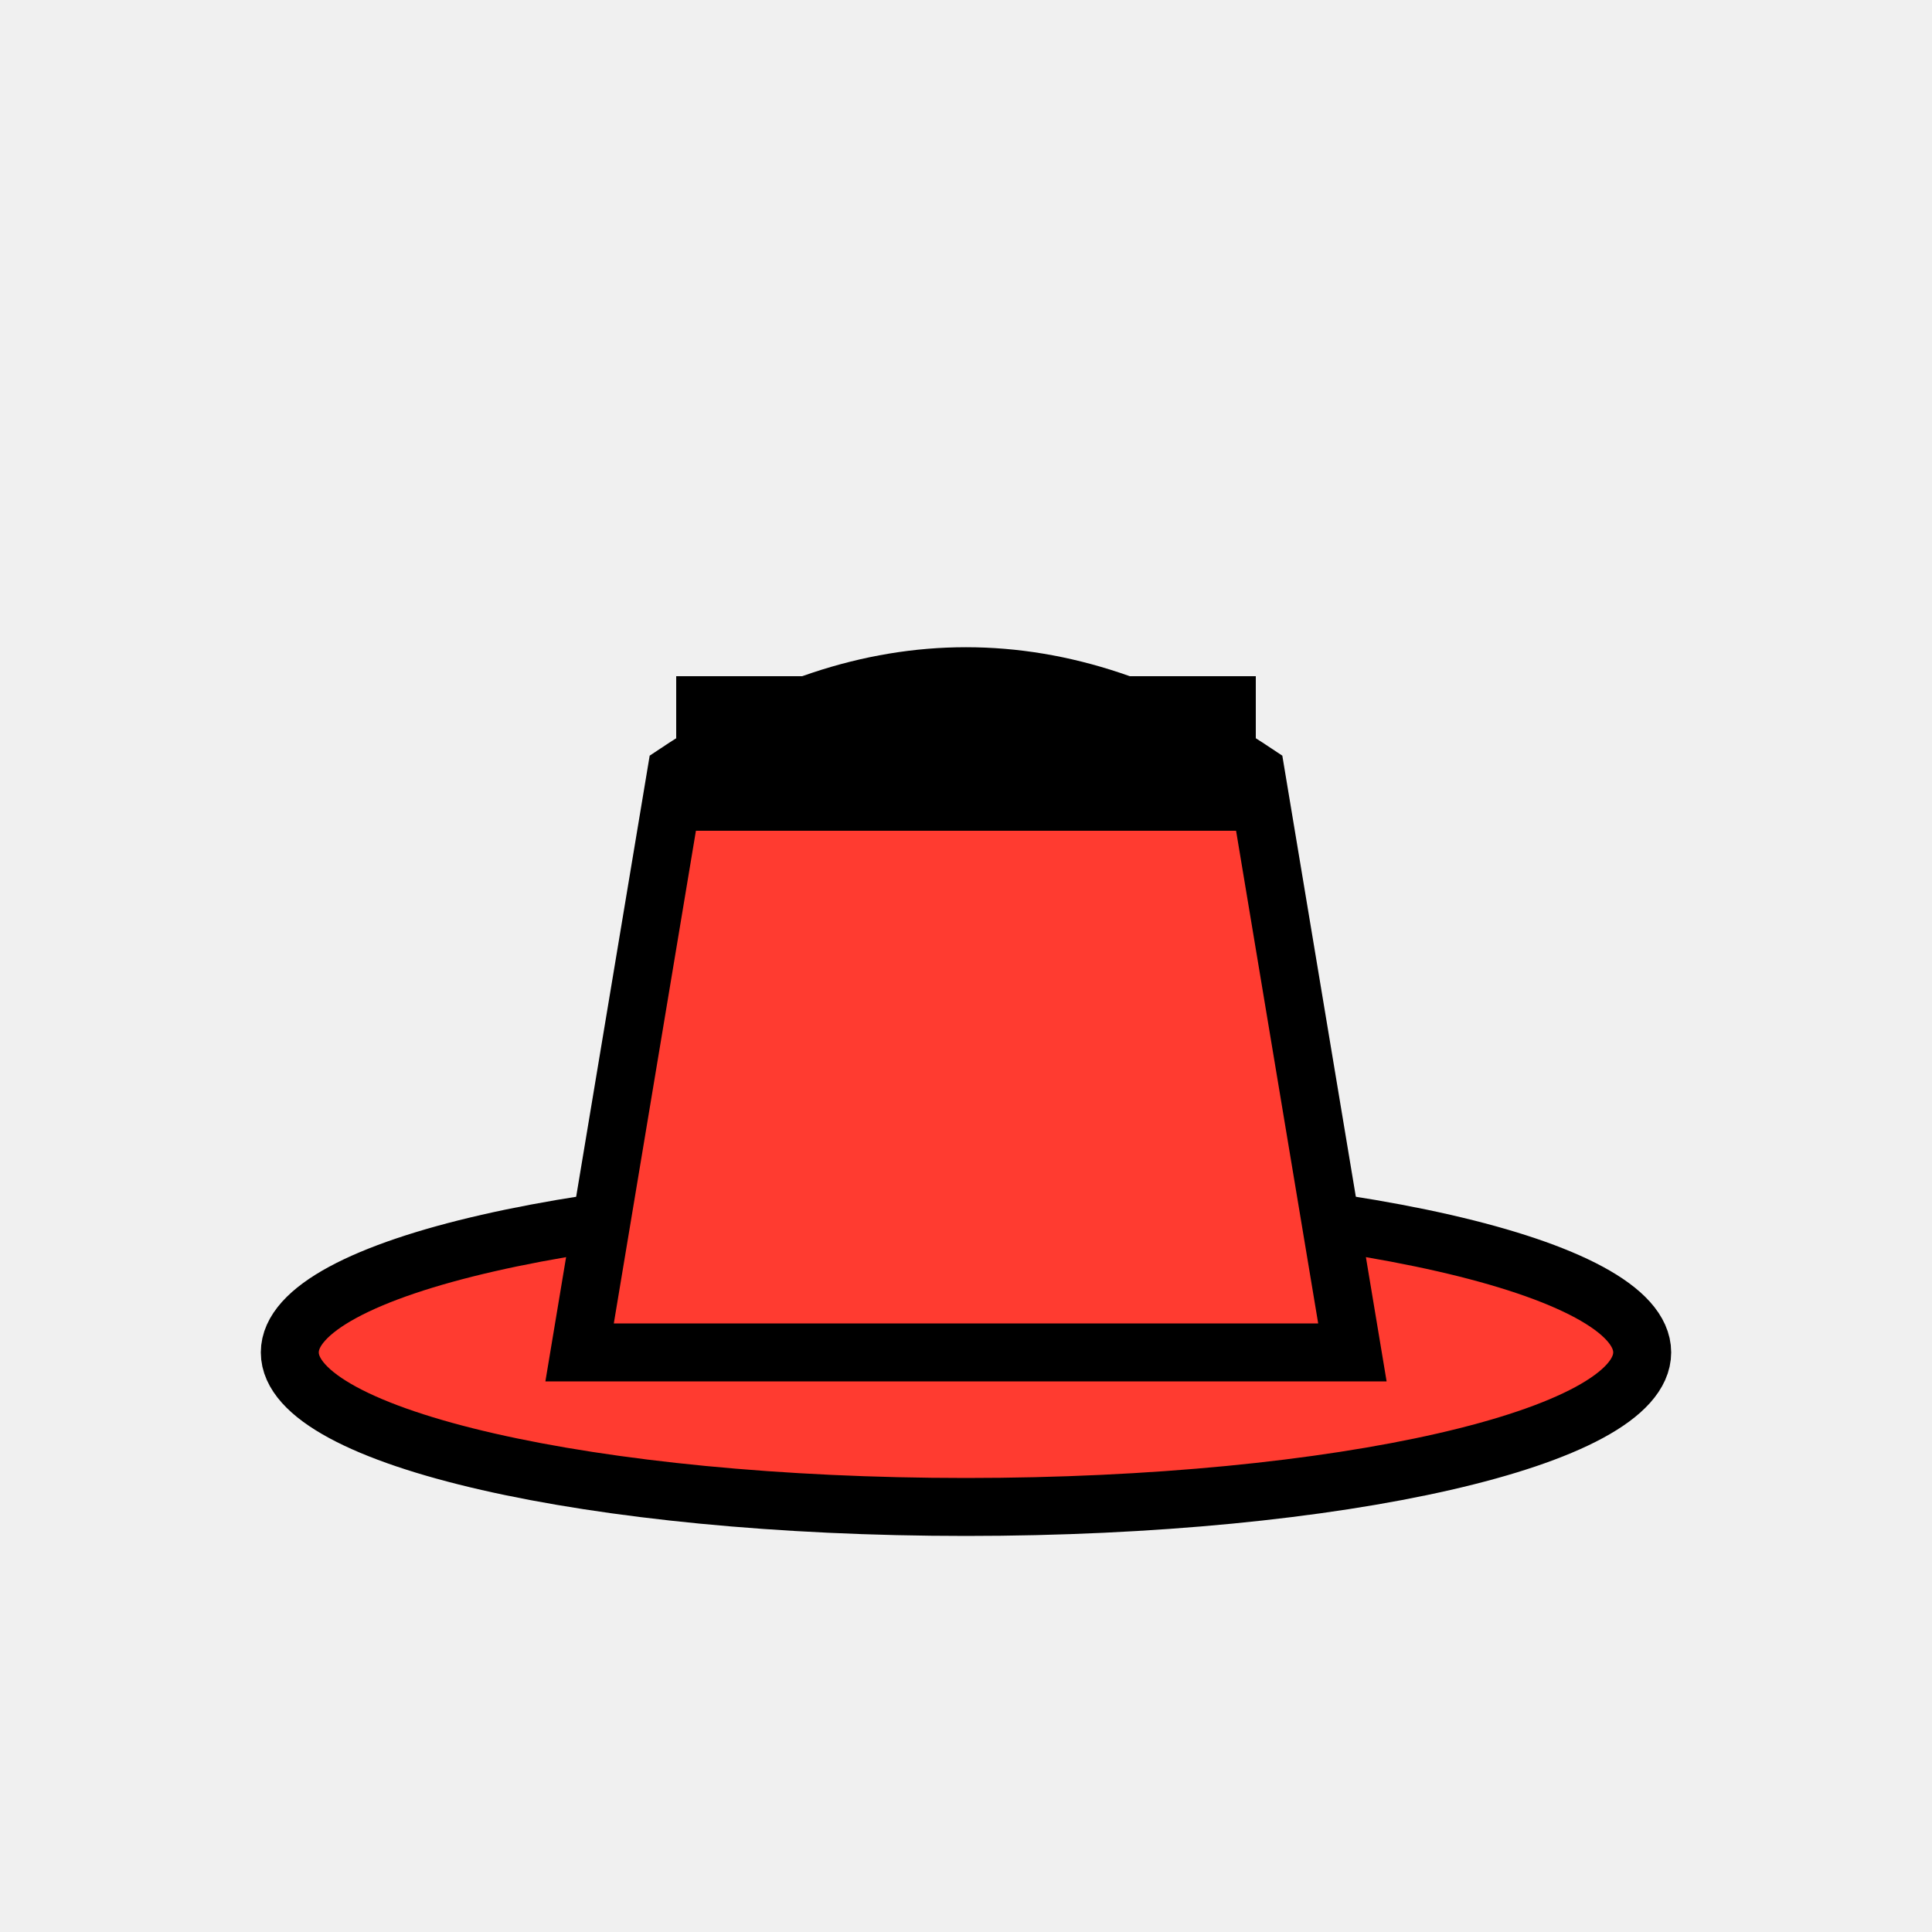
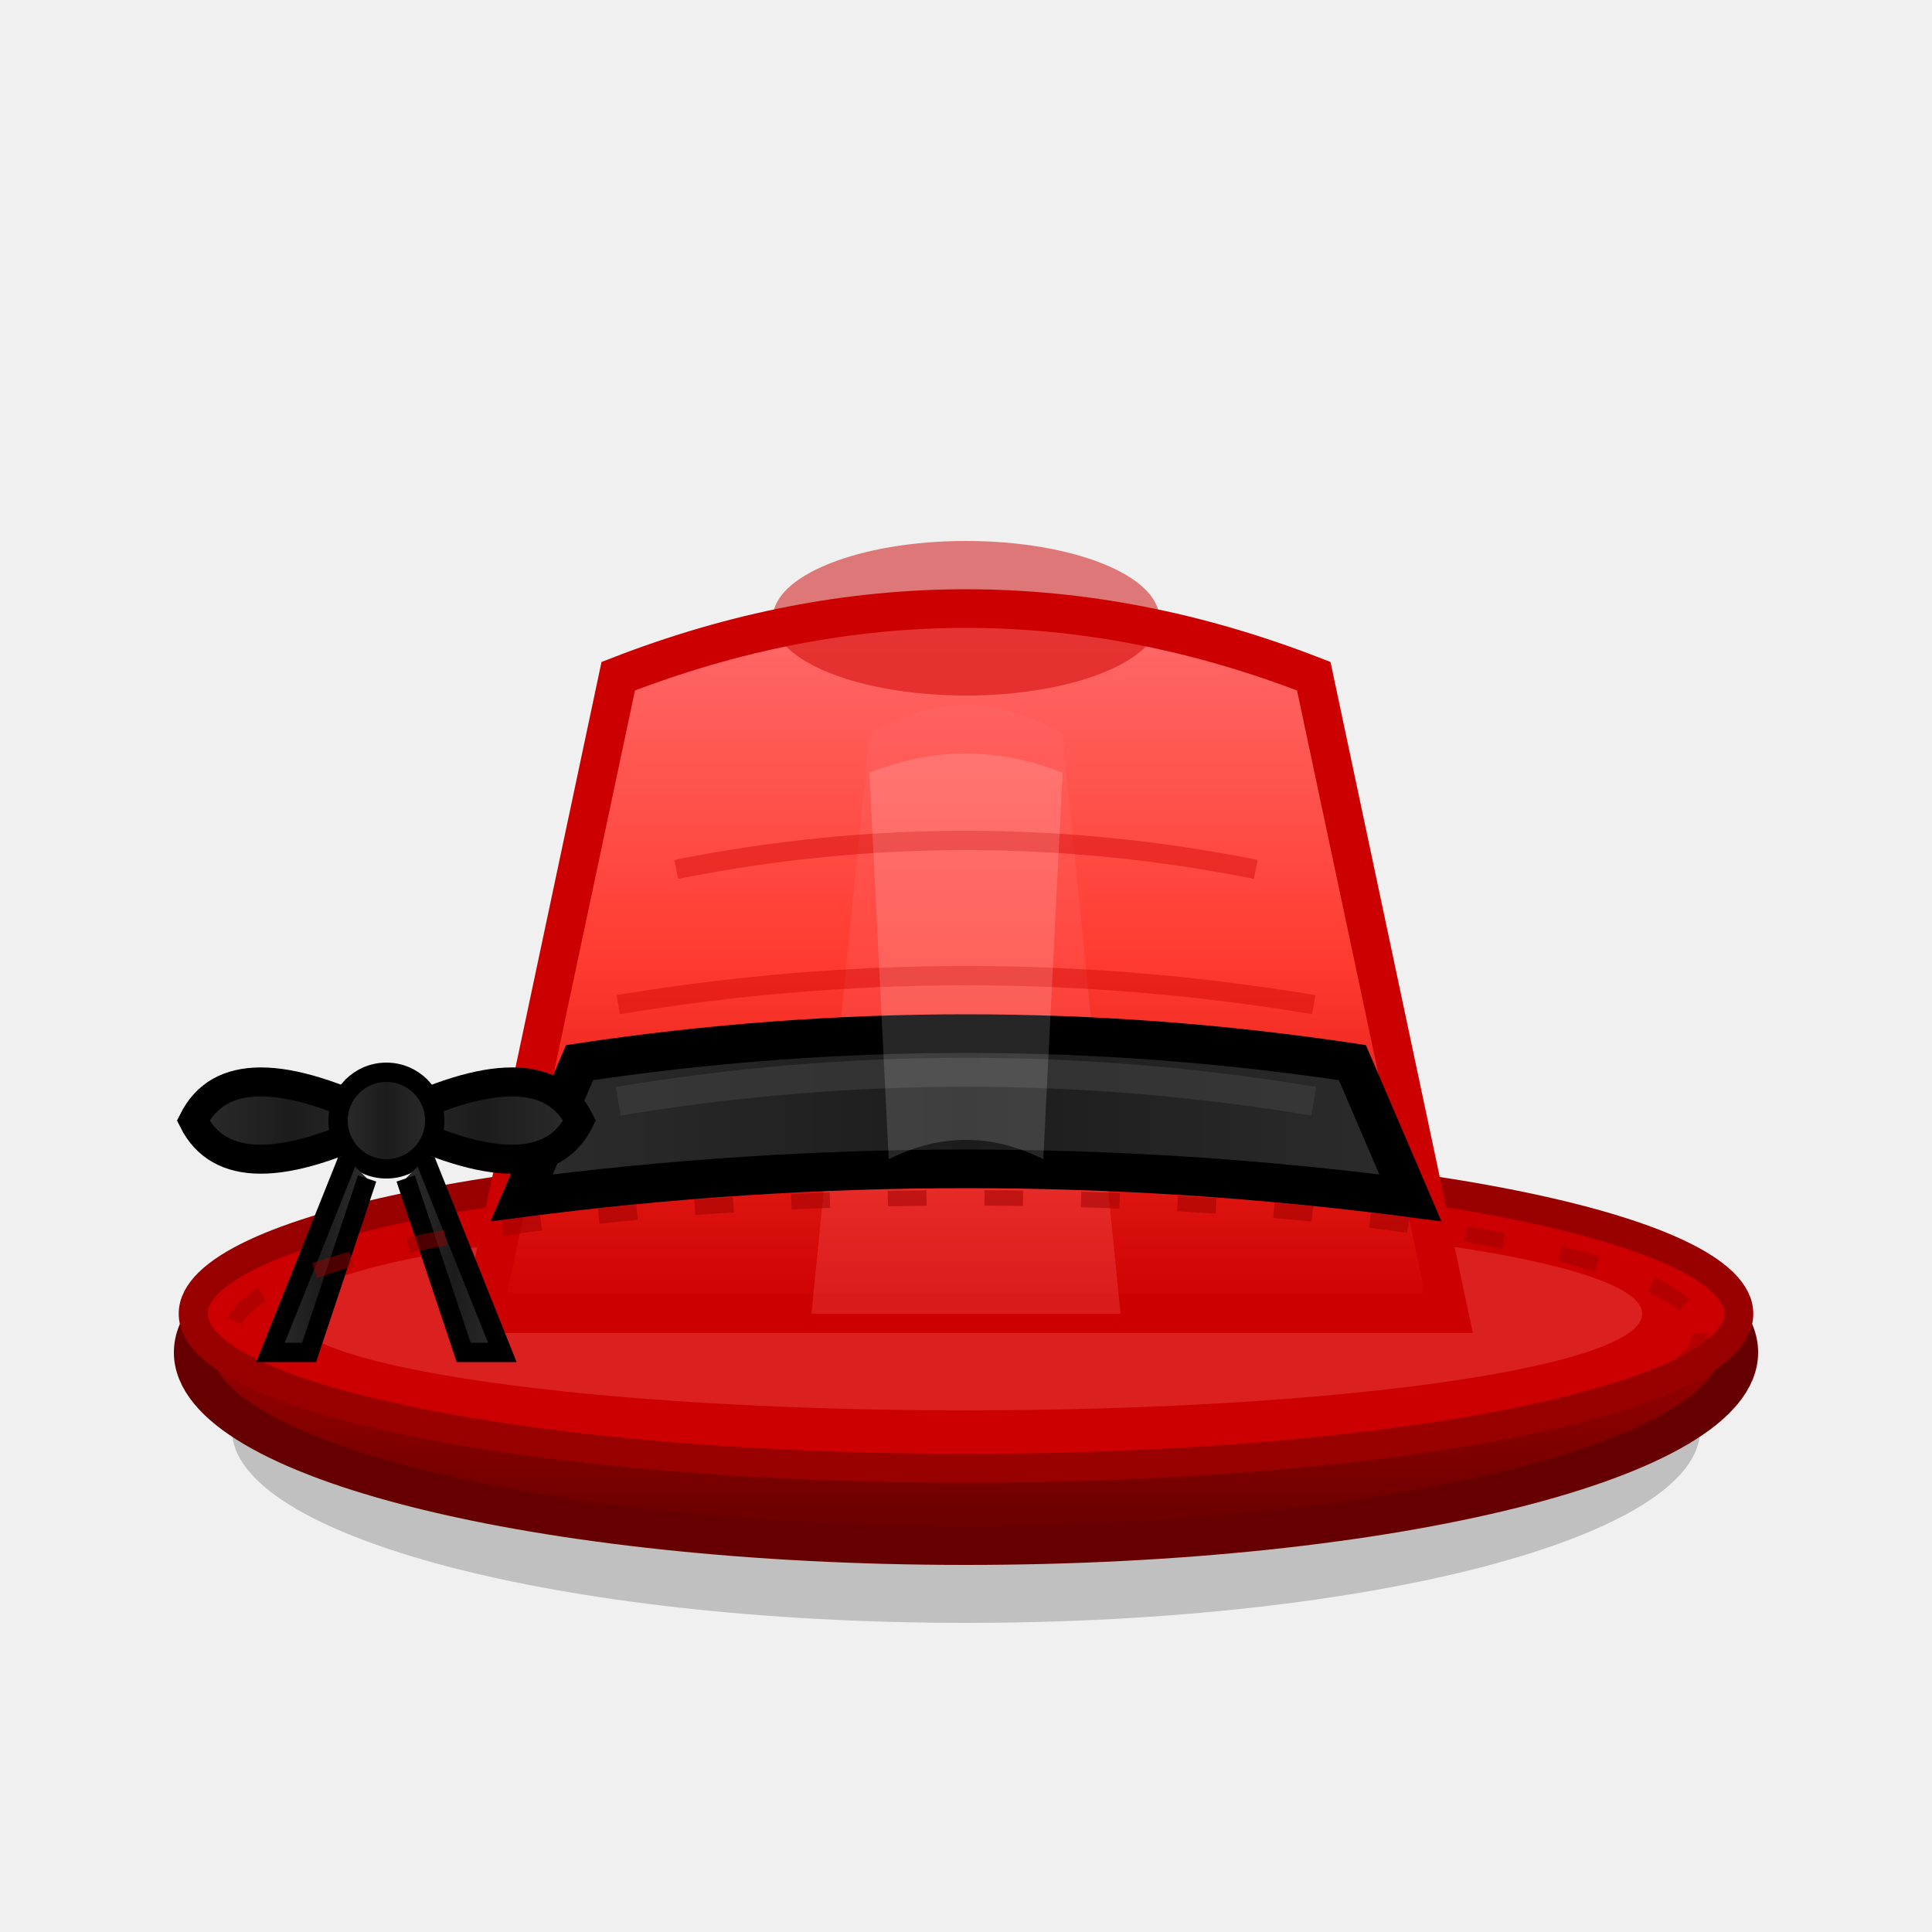
<svg xmlns="http://www.w3.org/2000/svg" viewBox="0 0 100 100">
-   <ellipse cx="50" cy="70" rx="35" ry="8" fill="#FF3B30" stroke="#000" stroke-width="3" />
-   <path d="M30 70 L35 40 Q50 30 65 40 L70 70 Z" fill="#FF3B30" stroke="#000" stroke-width="3" />
-   <rect x="35" y="35" width="30" height="8" fill="#000" />
+   <defs>
+     <linearGradient id="hatBodyGradient" x1="0%" y1="0%" x2="0%" y2="100%">
+       <stop offset="0%" style="stop-color:#FF6B6B;stop-opacity:1" />
+       <stop offset="50%" style="stop-color:#FF3B30;stop-opacity:1" />
+       <stop offset="100%" style="stop-color:#CC0000;stop-opacity:1" />
+     </linearGradient>
+     <linearGradient id="brimGradient" x1="0%" y1="0%" x2="0%" y2="100%">
+       <stop offset="0%" style="stop-color:#CC0000;stop-opacity:1" />
+       <stop offset="50%" style="stop-color:#990000;stop-opacity:1" />
+       <stop offset="100%" style="stop-color:#660000;stop-opacity:1" />
+     </linearGradient>
+     <linearGradient id="ribbonGradient" x1="0%" y1="0%" x2="100%" y2="0%">
+       <stop offset="0%" style="stop-color:#2C2C2C;stop-opacity:1" />
+       <stop offset="50%" style="stop-color:#1C1C1C;stop-opacity:1" />
+       <stop offset="100%" style="stop-color:#2C2C2C;stop-opacity:1" />
+     </linearGradient>
+   </defs>
+   <ellipse cx="50" cy="74" rx="38" ry="10" fill="#000000" opacity="0.2" />
+   <ellipse cx="50" cy="70" rx="40" ry="10" fill="url(#brimGradient)" stroke="#660000" stroke-width="2" />
+   <ellipse cx="50" cy="68" rx="40" ry="8" fill="#CC0000" stroke="#990000" stroke-width="1.5" />
+   <ellipse cx="50" cy="68" rx="35" ry="5" fill="#FF6B6B" opacity="0.3" />
+   <path d="M25 68 L32 35 Q50 28 68 35 L75 68 Z" fill="url(#hatBodyGradient)" stroke="#CC0000" stroke-width="2" />
+   <path d="M45 38 L42 68 L58 68 L55 38 Q50 35 45 38 Z" fill="#FF6B6B" opacity="0.25" />
+   <path d="M27 62 L30 55 Q50 52 70 55 L73 62 Q50 59 27 62 Z" fill="url(#ribbonGradient)" stroke="#000000" stroke-width="2" />
+   <path d="M32 57 Q50 54 68 57" fill="none" stroke="#404040" stroke-width="1.5" opacity="0.6" />
+   <g transform="translate(20, 58)">
+     <path d="M0,0 Q-8,-4 -10,0 Q-8,4 0,0" fill="url(#ribbonGradient)" stroke="#000000" stroke-width="1.5" />
+     <path d="M0,0 Q8,-4 10,0 Q8,4 0,0" fill="url(#ribbonGradient)" stroke="#000000" stroke-width="1.5" />
+     <circle cx="0" cy="0" r="2.5" fill="url(#ribbonGradient)" stroke="#000000" stroke-width="1" />
+     <path d="M-2,2 L-6,12 L-4,12 L-1,3" fill="url(#ribbonGradient)" stroke="#000000" stroke-width="1" />
+     <path d="M2,2 L6,12 L4,12 L1,3" fill="url(#ribbonGradient)" stroke="#000000" stroke-width="1" />
+   </g>
+   <ellipse cx="50" cy="32" rx="10" ry="4" fill="#CC0000" opacity="0.5" />
+   <path d="M35 45 Q50 42 65 45" fill="none" stroke="#CC0000" stroke-width="1" opacity="0.4" />
+   <path d="M32 52 Q50 49 68 52" fill="none" stroke="#CC0000" stroke-width="1" opacity="0.4" />
+   <ellipse cx="50" cy="69" rx="38" ry="7" fill="none" stroke="#990000" stroke-width="0.8" stroke-dasharray="2,3" opacity="0.5" />
+   <path d="M45 40 Q50 38 55 40 L54 60 Q50 58 46 60 Z" fill="#FFFFFF" opacity="0.15" />
</svg>
